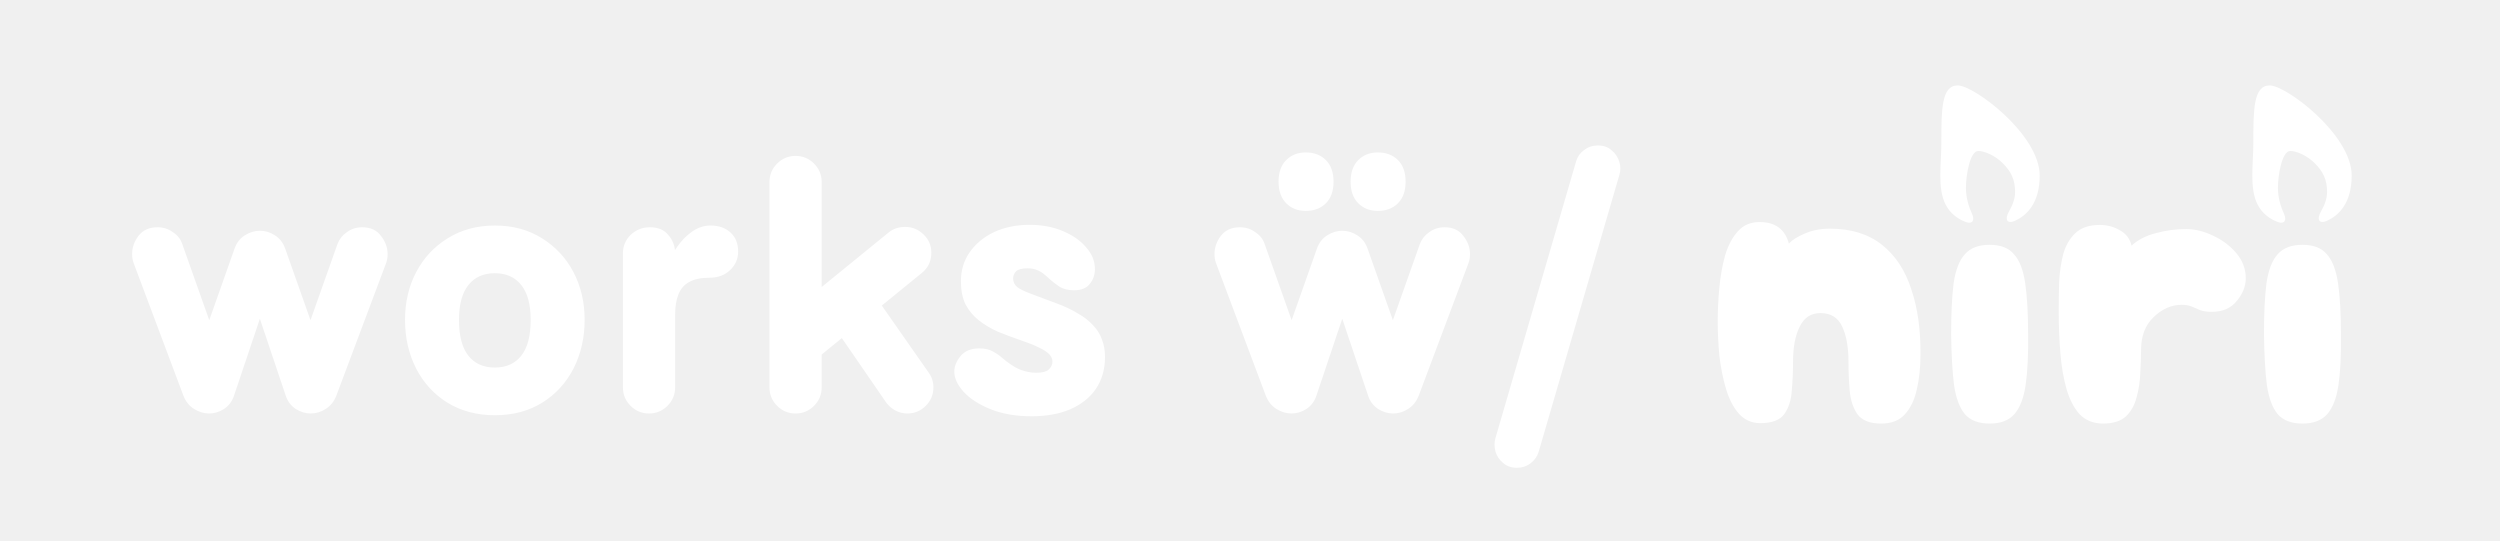
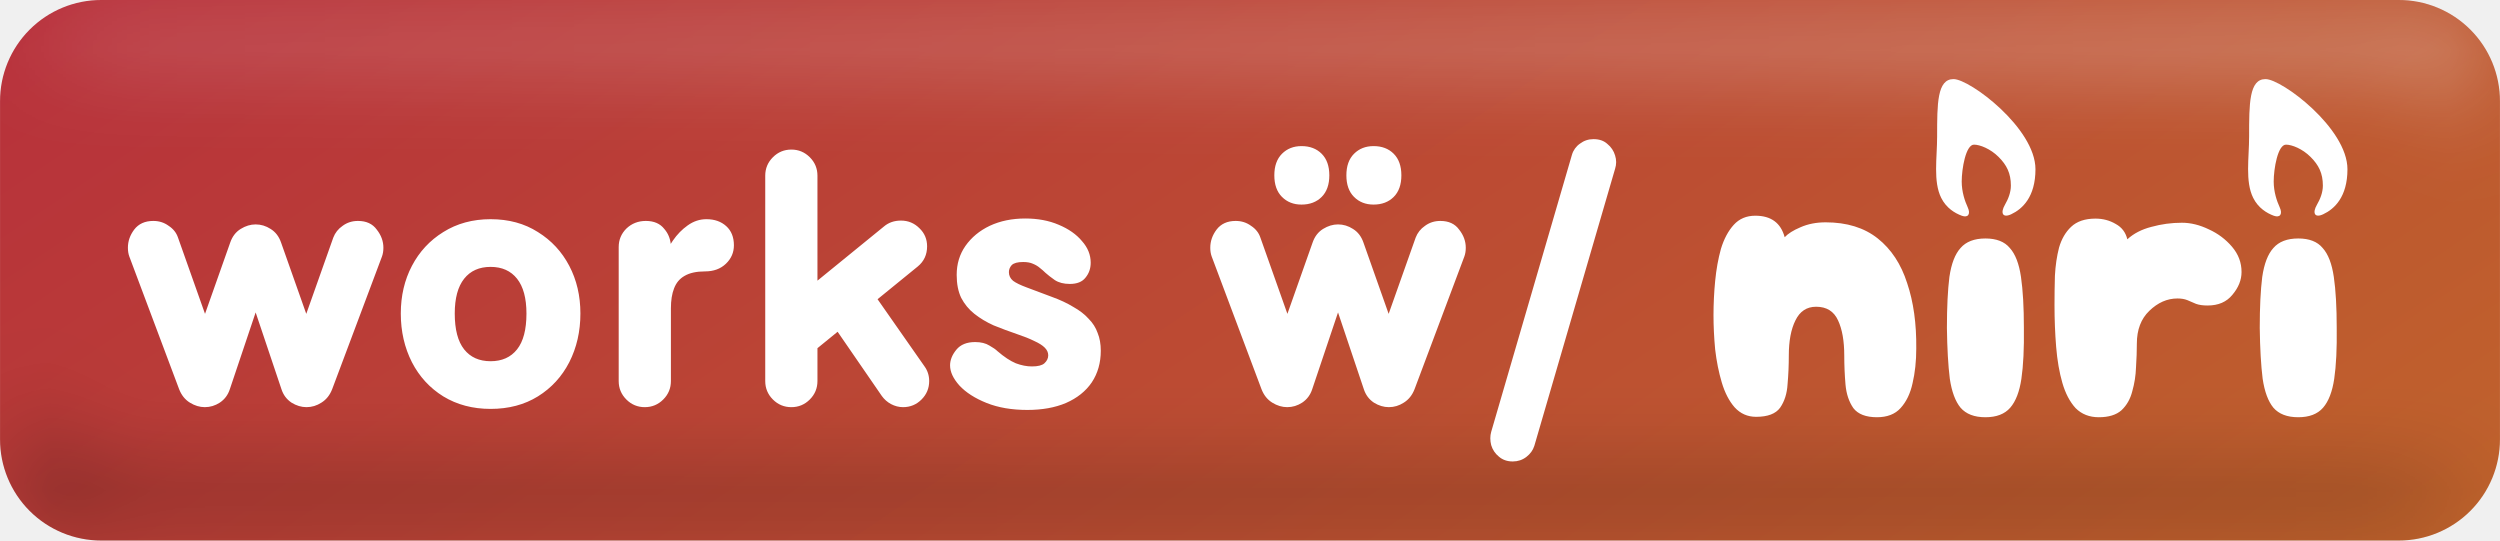
- <svg xmlns="http://www.w3.org/2000/svg" xmlns:xlink="http://www.w3.org/1999/xlink" width="2368" height="512" version="1.1" viewBox="0 0 626.53 135.47" id="svg9">
-   <defs id="defs9">
-     <linearGradient id="linearGradient9">
-       <stop style="stop-color:#b6273e;stop-opacity:1;" offset="0" id="stop9" />
-       <stop style="stop-color:#c16c29;stop-opacity:1;" offset="1" id="stop10" />
+ <svg xmlns="http://www.w3.org/2000/svg" xmlns:xlink="http://www.w3.org/1999/xlink" width="2368" height="512" viewBox="0 0 626.53 135.47">
+   <defs>
+     <linearGradient id="a">
+       <stop offset="0" style="stop-color:#b6273e;stop-opacity:1" />
+       <stop offset="1" style="stop-color:#c16c29;stop-opacity:1" />
    </linearGradient>
-     <linearGradient xlink:href="#linearGradient9" id="linearGradient10" x1="220.904" y1="132.956" x2="571.256" y2="652.374" gradientUnits="userSpaceOnUse" gradientTransform="translate(-82.815,-324.93)" />
-     <filter style="color-interpolation-filters:sRGB" id="filter11" x="-0.051" y="-0.237" width="1.102" height="1.474">
-       <feGaussianBlur stdDeviation="13.371" result="blur" id="feGaussianBlur11" />
+     <linearGradient xlink:href="#a" id="c" x1="220.904" x2="571.256" y1="132.956" y2="652.374" gradientTransform="translate(-82.815 -324.93)" gradientUnits="userSpaceOnUse" />
+     <linearGradient xlink:href="#a" id="b" x1="220.904" x2="571.256" y1="132.956" y2="652.374" gradientTransform="translate(7.172 -9.195)" gradientUnits="userSpaceOnUse" />
+     <clipPath id="f" clipPathUnits="userSpaceOnUse">
+       <path d="M115.387 315.735a25.345 25.345 0 0 0-25.4 25.4v84.67a25.345 25.345 0 0 0 25.4 25.4h575.73a25.345 25.345 0 0 0 25.4-25.4v-84.67a25.345 25.345 0 0 0-25.4-25.4z" style="fill:url(#b);fill-opacity:1;stroke-width:1;paint-order:stroke fill markers" />
+     </clipPath>
+     <filter id="d" width="1.102" height="1.474" x="-.051" y="-.237" style="color-interpolation-filters:sRGB">
+       <feGaussianBlur result="blur" stdDeviation="13.371" />
    </filter>
-     <clipPath clipPathUnits="userSpaceOnUse" id="clipPath3">
-       <use x="0" y="0" xlink:href="#g2" id="use3" />
-     </clipPath>
  </defs>
-   <g id="layer1">
-     <g id="g3" clip-path="url(#clipPath3)">
-       <g id="g2">
-         <path id="rect1" style="fill:url(#linearGradient10);fill-opacity:1;paint-order:stroke fill markers" d="M 25.4,0 C 11.328,0 -7.3e-5,11.329 -7.3e-5,25.4 v 84.67 c 0,14.072 11.329,25.4 25.4,25.4 h 575.73 c 14.072,0 25.4,-11.329 25.4,-25.4 V 25.4 C 626.53,11.329 615.202,0 601.13,0 Z" />
-         <g id="g11" style="fill:none;stroke:#ffffff;stroke-width:3.969;stroke-dasharray:none;stroke-opacity:1;filter:url(#filter11)" transform="translate(-89.98745,-315.7346)">
-           <path style="baseline-shift:baseline;display:inline;overflow:visible;opacity:1;vector-effect:none;fill:#ffffff;stroke:none;paint-order:stroke fill markers;enable-background:accumulate;stop-color:#000000;stop-opacity:1" d="m 693.149,315.814 -580.689,0.086 c -4.974,1.673 -8.066,0.25 -11.92,4.598 l 590.846,3.769 c 12.996,-0.057 25.142,13.365 25.142,26.372 l -0.009,-9.504 c 0,-6.881 -2.336,-20.204 -23.369,-25.321 z" id="path10" />
-           <path id="path13" style="baseline-shift:baseline;display:inline;overflow:visible;opacity:1;vector-effect:none;fill:#000000;stroke:none;paint-order:stroke fill markers;enable-background:accumulate;stop-color:#000000;stop-opacity:1" d="m 90.407,430.448 c 2.299,12.746 11.826,20.837 26.975,20.757 l 573.735,-5.2e-4 c 8.315,-0.867 13.886,-2.949 16.715,-6.244 0,0 -574.61,-0.004 -590.392,-0.388 -15.782,-0.383 -27.033,-14.124 -27.453,-35.041 z" />
-         </g>
-       </g>
-     </g>
-     <g id="g10" transform="translate(-81.75664,-318.463)">
-       <path id="path2" style="fill:#ffffff;fill-opacity:1;stroke-width:2.117;stroke-linecap:square;paint-order:stroke fill markers" d="m 572.395,339.87 c -4.107,5.2e-4 -4.107,6.162 -4.107,14.377 0,5.385 -1.027,11.296 1.027,15.404 1.266,2.533 3.389,3.818 5.16,4.469 1.621,0.596 2.226,-0.483 1.503,-2.055 -0.766,-1.667 -1.529,-3.967 -1.529,-6.521 0,-3.205 1.027,-9.243 3.081,-9.243 1.47,0 4.108,1.027 6.162,3.081 2.054,2.054 3.08,4.108 3.08,7.188 0,1.72 -0.677,3.397 -1.482,4.784 -1.198,2.064 -0.601,3.404 1.552,2.399 2.843,-1.327 6.091,-4.36 6.091,-11.291 0,-10.269 -16.429,-22.591 -20.538,-22.592 z m 78.19,0 c -4.108,0 -4.107,6.161 -4.107,14.377 0,5.385 -1.027,11.296 1.027,15.404 1.266,2.533 3.389,3.818 5.16,4.469 1.621,0.596 2.225,-0.483 1.503,-2.055 -0.766,-1.667 -1.529,-3.967 -1.529,-6.521 0,-3.205 1.027,-9.243 3.081,-9.243 1.47,0 4.108,1.027 6.162,3.081 2.054,2.054 3.08,4.108 3.08,7.188 0,1.72 -0.678,3.397 -1.483,4.784 -1.198,2.064 -0.601,3.404 1.553,2.399 2.843,-1.327 6.091,-4.36 6.091,-11.291 0,-10.269 -16.431,-22.592 -20.538,-22.592 z m -127.869,34.241 c -2.212,0 -4.01,0.76 -5.393,2.282 -1.383,1.521 -2.455,3.526 -3.215,6.015 -0.691,2.489 -1.175,5.185 -1.452,8.089 -0.277,2.904 -0.415,5.739 -0.415,8.504 0,2.766 0.138,5.635 0.415,8.608 0.346,2.973 0.899,5.739 1.659,8.297 0.76,2.558 1.832,4.632 3.215,6.223 1.452,1.59 3.25,2.385 5.393,2.385 2.904,0 4.909,-0.76 6.015,-2.282 1.106,-1.59 1.729,-3.561 1.867,-5.911 0.207,-2.351 0.311,-4.736 0.311,-7.156 0,-3.664 0.553,-6.603 1.659,-8.815 1.106,-2.282 2.835,-3.423 5.185,-3.423 2.627,0 4.459,1.141 5.496,3.423 1.037,2.212 1.556,5.151 1.556,8.815 0,2.42 0.104,4.84 0.311,7.26 0.207,2.351 0.864,4.321 1.97,5.911 1.175,1.521 3.146,2.282 5.911,2.282 l -5.2e-4,5.1e-4 c 2.558,0 4.529,-0.761 5.911,-2.282 1.452,-1.59 2.455,-3.664 3.008,-6.223 0.622,-2.627 0.933,-5.531 0.933,-8.711 0.069,-6.223 -0.691,-11.684 -2.282,-16.386 -1.521,-4.771 -3.976,-8.505 -7.364,-11.201 -3.388,-2.696 -7.743,-4.044 -13.067,-4.044 -2.351,0 -4.46,0.415 -6.326,1.244 -1.798,0.76 -3.111,1.59 -3.941,2.489 -0.968,-3.595 -3.423,-5.393 -7.364,-5.393 z m 85.254,0.726 c -2.627,0 -4.667,0.692 -6.119,2.074 -1.383,1.314 -2.385,3.042 -3.008,5.185 -0.553,2.143 -0.899,4.494 -1.037,7.052 -0.069,2.489 -0.103,4.944 -0.103,7.364 0,3.595 0.138,7.087 0.414,10.475 0.277,3.388 0.796,6.395 1.556,9.022 0.761,2.627 1.867,4.736 3.319,6.326 1.521,1.521 3.457,2.282 5.808,2.282 2.489,0 4.391,-0.588 5.704,-1.763 1.314,-1.245 2.212,-2.834 2.696,-4.77 0.553,-1.936 0.865,-3.941 0.934,-6.015 0.138,-2.143 0.207,-4.114 0.207,-5.911 0,-3.457 1.037,-6.188 3.111,-8.193 2.143,-2.074 4.494,-3.112 7.052,-3.112 0.968,3e-5 1.797,0.138 2.489,0.415 0.691,0.277 1.418,0.588 2.178,0.933 0.761,0.277 1.728,0.415 2.904,0.415 2.696,0 4.771,-0.899 6.223,-2.697 1.521,-1.798 2.282,-3.699 2.282,-5.704 0,-2.351 -0.795,-4.46 -2.385,-6.326 -1.59,-1.867 -3.526,-3.319 -5.808,-4.356 -2.282,-1.106 -4.529,-1.659 -6.741,-1.659 -2.627,0 -5.185,0.346 -7.674,1.037 -2.42,0.622 -4.425,1.659 -6.015,3.111 -0.415,-1.728 -1.383,-3.007 -2.904,-3.837 -1.521,-0.899 -3.215,-1.348 -5.082,-1.348 z m -27.585,4.979 c -2.766,0 -4.84,0.795 -6.223,2.385 -1.383,1.521 -2.316,3.941 -2.8,7.26 -0.415,3.318 -0.622,7.571 -0.622,12.756 0.069,5.185 0.311,9.437 0.726,12.756 0.484,3.25 1.383,5.669 2.697,7.26 1.383,1.59 3.457,2.385 6.223,2.385 2.766,0 4.84,-0.795 6.223,-2.385 1.383,-1.59 2.316,-4.01 2.8,-7.26 0.484,-3.318 0.691,-7.57 0.622,-12.756 0,-5.185 -0.242,-9.437 -0.726,-12.756 -0.484,-3.319 -1.417,-5.739 -2.8,-7.26 -1.314,-1.59 -3.353,-2.385 -6.119,-2.385 z m 78.402,0 c -2.766,0 -4.84,0.795 -6.223,2.385 -1.383,1.521 -2.316,3.941 -2.8,7.26 -0.415,3.318 -0.622,7.571 -0.622,12.756 0.069,5.185 0.311,9.437 0.726,12.756 0.484,3.25 1.383,5.669 2.697,7.26 1.383,1.59 3.457,2.385 6.223,2.385 2.766,0 4.84,-0.795 6.223,-2.385 1.383,-1.59 2.316,-4.01 2.8,-7.26 0.484,-3.318 0.691,-7.57 0.622,-12.756 0,-5.185 -0.242,-9.437 -0.726,-12.756 -0.484,-3.319 -1.417,-5.739 -2.8,-7.26 -1.314,-1.59 -3.354,-2.385 -6.119,-2.385 z" />
-       <path id="path8" style="font-variation-settings:'wght' 800;fill:#ffffff;fill-opacity:1;paint-order:stroke fill markers" d="m 482.174,354.921 c -1.279,0 -2.414,0.378 -3.402,1.134 -0.989,0.698 -1.657,1.629 -2.006,2.792 l -20.239,69.44 c -0.291,1.047 -0.291,2.151 0,3.315 0.349,1.163 0.989,2.123 1.919,2.879 0.93,0.814 2.093,1.221 3.489,1.221 1.279,0 2.414,-0.378 3.402,-1.134 0.989,-0.756 1.657,-1.687 2.006,-2.792 l 5.605,-19.232 14.634,-50.208 c 0.349,-1.105 0.349,-2.21 0,-3.315 -0.349,-1.163 -0.989,-2.123 -1.919,-2.879 -0.872,-0.814 -2.035,-1.221 -3.489,-1.221 z m -73.192,1.745 c -1.977,0 -3.606,0.64 -4.885,1.919 -1.279,1.279 -1.919,3.082 -1.919,5.409 0,2.326 0.64,4.129 1.919,5.409 1.279,1.279 2.908,1.919 4.885,1.919 2.094,0 3.78,-0.639 5.06,-1.919 1.279,-1.279 1.919,-3.082 1.919,-5.409 0,-2.326 -0.64,-4.129 -1.919,-5.409 -1.279,-1.279 -2.966,-1.919 -5.06,-1.919 z m 18.058,0 c -1.977,0 -3.606,0.64 -4.885,1.919 -1.279,1.279 -1.919,3.082 -1.919,5.409 0,2.326 0.64,4.129 1.919,5.409 1.279,1.279 2.908,1.919 4.885,1.919 2.094,0 3.78,-0.639 5.06,-1.919 1.279,-1.279 1.919,-3.082 1.919,-5.409 0,-2.326 -0.639,-4.129 -1.919,-5.409 -1.279,-1.279 -2.966,-1.919 -5.06,-1.919 z m -145.907,0.872 c -1.803,0 -3.344,0.639 -4.623,1.919 -1.279,1.279 -1.919,2.821 -1.919,4.624 v 51.469 c 0,1.803 0.64,3.344 1.919,4.624 1.279,1.279 2.82,1.919 4.623,1.919 1.803,0 3.344,-0.64 4.624,-1.919 1.279,-1.279 1.919,-2.821 1.919,-4.624 v -8.237 l 5.054,-4.117 11.085,16.105 c 0.582,0.814 1.338,1.483 2.268,2.007 0.989,0.523 2.007,0.785 3.054,0.785 1.802,-2.5e-4 3.343,-0.64 4.623,-1.919 1.279,-1.279 1.919,-2.821 1.919,-4.624 0,-1.396 -0.407,-2.646 -1.221,-3.751 l -11.715,-16.756 10.059,-8.193 c 1.57,-1.279 2.355,-2.966 2.355,-5.06 0,-1.803 -0.639,-3.315 -1.919,-4.536 -1.279,-1.279 -2.821,-1.919 -4.624,-1.919 -1.687,0 -3.112,0.494 -4.275,1.483 l -16.662,13.572 v -26.308 c 0,-1.803 -0.64,-3.344 -1.919,-4.624 -1.279,-1.279 -2.821,-1.919 -4.624,-1.919 z m 58.623,17.272 c -3.315,0 -6.281,0.611 -8.898,1.832 -2.559,1.221 -4.594,2.908 -6.106,5.06 -1.454,2.094 -2.181,4.507 -2.181,7.241 0,2.268 0.378,4.187 1.134,5.757 0.814,1.57 1.919,2.908 3.315,4.013 1.396,1.105 2.995,2.064 4.798,2.878 1.861,0.756 3.81,1.483 5.845,2.181 1.745,0.582 3.198,1.163 4.362,1.745 1.163,0.523 2.035,1.076 2.617,1.657 0.582,0.582 0.872,1.221 0.872,1.919 0,0.756 -0.32,1.425 -0.96,2.006 -0.582,0.523 -1.628,0.785 -3.14,0.785 -1.279,0 -2.617,-0.262 -4.013,-0.785 -1.396,-0.582 -2.937,-1.599 -4.624,-3.053 -0.407,-0.407 -1.076,-0.872 -2.006,-1.396 -0.931,-0.582 -2.123,-0.872 -3.577,-0.872 -2.094,0 -3.664,0.64 -4.711,1.919 -1.047,1.279 -1.57,2.588 -1.57,3.925 0,1.628 0.785,3.315 2.355,5.06 1.628,1.745 3.897,3.198 6.804,4.362 2.908,1.163 6.311,1.745 10.207,1.745 3.722,-1.1e-4 6.949,-0.582 9.682,-1.745 2.792,-1.221 4.944,-2.937 6.456,-5.147 1.512,-2.268 2.268,-4.914 2.268,-7.938 0,-1.687 -0.262,-3.169 -0.785,-4.449 -0.465,-1.338 -1.221,-2.53 -2.268,-3.577 -0.989,-1.105 -2.268,-2.093 -3.839,-2.966 -1.512,-0.93 -3.315,-1.774 -5.409,-2.53 -2.617,-0.989 -4.711,-1.774 -6.281,-2.355 -1.57,-0.582 -2.705,-1.134 -3.402,-1.658 -0.698,-0.582 -1.046,-1.308 -1.046,-2.181 0,-0.64 0.232,-1.221 0.698,-1.745 0.523,-0.523 1.483,-0.785 2.879,-0.785 0.989,0 1.803,0.145 2.443,0.436 0.698,0.291 1.279,0.64 1.745,1.047 0.523,0.407 0.989,0.814 1.396,1.221 0.582,0.523 1.367,1.134 2.355,1.832 0.989,0.64 2.239,0.96 3.751,0.96 1.803,0 3.112,-0.524 3.926,-1.57 0.872,-1.047 1.308,-2.297 1.308,-3.751 0,-1.977 -0.727,-3.78 -2.181,-5.409 -1.396,-1.687 -3.344,-3.053 -5.845,-4.1 -2.443,-1.047 -5.234,-1.57 -8.374,-1.57 z m -79.908,0.174 c -1.687,0 -3.257,0.524 -4.711,1.57 -1.396,0.989 -2.617,2.239 -3.664,3.751 -0.197,0.289 -0.386,0.578 -0.569,0.867 -0.153,-1.431 -0.69,-2.679 -1.612,-3.746 -1.047,-1.338 -2.588,-2.006 -4.624,-2.006 -1.919,0 -3.547,0.639 -4.885,1.919 -1.279,1.279 -1.919,2.821 -1.919,4.624 v 33.586 c 0,1.803 0.64,3.344 1.919,4.624 1.279,1.279 2.821,1.919 4.624,1.919 v -5.2e-4 c 1.803,0 3.344,-0.64 4.624,-1.919 1.279,-1.279 1.919,-2.82 1.919,-4.623 v -18.232 c 0,-1.977 0.262,-3.635 0.785,-4.972 0.523,-1.396 1.396,-2.443 2.617,-3.14 1.279,-0.756 2.995,-1.134 5.147,-1.134 2.152,0 3.896,-0.64 5.234,-1.919 1.338,-1.279 2.007,-2.821 2.007,-4.624 0,-2.036 -0.64,-3.635 -1.919,-4.798 -1.279,-1.163 -2.937,-1.745 -4.972,-1.745 z m -54.087,5.2e-4 c -4.478,0 -8.432,1.076 -11.864,3.228 -3.373,2.094 -5.99,4.914 -7.851,8.462 -1.861,3.547 -2.792,7.531 -2.792,11.951 0,4.478 0.931,8.549 2.792,12.213 1.861,3.606 4.478,6.456 7.851,8.55 3.431,2.094 7.386,3.14 11.864,3.14 4.536,0 8.491,-1.047 11.864,-3.14 3.373,-2.094 5.99,-4.944 7.851,-8.55 1.861,-3.664 2.792,-7.735 2.792,-12.213 0,-4.42 -0.931,-8.403 -2.792,-11.951 -1.861,-3.548 -4.478,-6.368 -7.851,-8.462 -3.373,-2.152 -7.328,-3.228 -11.864,-3.228 z m -84.532,0.436 c -2.094,0 -3.693,0.727 -4.798,2.181 -1.047,1.396 -1.57,2.908 -1.57,4.536 0,0.814 0.116,1.542 0.349,2.181 l 12.475,33.237 c 0.582,1.512 1.483,2.646 2.704,3.402 1.221,0.756 2.472,1.134 3.751,1.134 1.338,0 2.588,-0.378 3.751,-1.134 1.221,-0.814 2.065,-1.948 2.53,-3.402 l 6.456,-19.208 6.455,19.208 c 0.465,1.454 1.309,2.588 2.53,3.402 1.221,0.756 2.472,1.134 3.751,1.134 1.338,0 2.588,-0.378 3.751,-1.134 1.221,-0.756 2.123,-1.89 2.704,-3.402 l 12.475,-33.237 c 0.233,-0.64 0.349,-1.367 0.349,-2.181 0,-1.628 -0.553,-3.14 -1.658,-4.536 -1.047,-1.454 -2.617,-2.181 -4.711,-2.181 -1.454,0 -2.733,0.407 -3.838,1.221 -1.105,0.756 -1.89,1.745 -2.355,2.966 l -6.767,19.102 -6.319,-17.88 c -0.523,-1.512 -1.396,-2.646 -2.617,-3.402 -1.163,-0.756 -2.413,-1.134 -3.751,-1.134 -1.279,7e-5 -2.53,0.378 -3.751,1.134 -1.221,0.756 -2.094,1.89 -2.617,3.402 l -6.319,17.88 -6.767,-19.102 c -0.407,-1.221 -1.192,-2.21 -2.355,-2.966 -1.105,-0.814 -2.384,-1.221 -3.838,-1.221 z m 271.265,5.2e-4 c -2.094,0 -3.693,0.727 -4.798,2.181 -1.047,1.396 -1.57,2.908 -1.57,4.536 0,0.814 0.116,1.541 0.349,2.181 l 12.475,33.237 c 0.582,1.512 1.483,2.646 2.704,3.402 1.221,0.756 2.472,1.134 3.751,1.134 1.338,-10e-6 2.588,-0.378 3.751,-1.134 1.221,-0.814 2.064,-1.948 2.53,-3.402 l 6.456,-19.207 6.456,19.207 c 0.465,1.454 1.308,2.588 2.53,3.402 1.221,0.756 2.472,1.134 3.751,1.134 1.338,0 2.588,-0.378 3.751,-1.134 1.221,-0.756 2.123,-1.89 2.704,-3.402 l 12.475,-33.237 c 0.233,-0.64 0.349,-1.367 0.349,-2.181 0,-1.628 -0.552,-3.14 -1.657,-4.536 -1.047,-1.454 -2.617,-2.181 -4.711,-2.181 -1.454,0 -2.734,0.407 -3.839,1.221 -1.105,0.756 -1.89,1.744 -2.355,2.966 l -6.767,19.102 -6.319,-17.881 c -0.523,-1.512 -1.396,-2.646 -2.617,-3.402 -1.163,-0.756 -2.414,-1.134 -3.751,-1.134 -1.279,7e-5 -2.53,0.378 -3.751,1.134 -1.221,0.756 -2.094,1.89 -2.617,3.402 l -6.319,17.881 -6.767,-19.102 c -0.407,-1.221 -1.192,-2.21 -2.355,-2.966 -1.105,-0.814 -2.385,-1.221 -3.839,-1.221 z m -186.733,11.515 c 2.85,0 5.06,0.988 6.63,2.966 1.57,1.977 2.355,4.885 2.355,8.724 0,4.013 -0.785,7.008 -2.355,8.985 -1.57,1.977 -3.781,2.966 -6.63,2.966 -2.85,0 -5.059,-0.989 -6.63,-2.966 -1.57,-1.977 -2.355,-4.972 -2.355,-8.985 0,-3.838 0.785,-6.746 2.355,-8.724 1.57,-1.977 3.78,-2.966 6.63,-2.966 z" />
-     </g>
+   <path d="M25.4 0A25.345 25.345 0 0 0 0 25.4v84.67a25.345 25.345 0 0 0 25.4 25.4h575.73a25.345 25.345 0 0 0 25.4-25.4V25.4A25.345 25.345 0 0 0 601.13 0Z" style="fill:url(#c);fill-opacity:1;paint-order:stroke fill markers" />
+   <g stroke="none" clip-path="url(#f)" style="fill:none;stroke:#fff;stroke-width:3.969;stroke-dasharray:none;stroke-opacity:1;filter:url(#d)" transform="translate(-89.987 -315.735)">
+     <path d="m693.149 315.814-580.689.086c-4.974 1.673-8.066.25-11.92 4.598l590.845 3.77c12.996-.058 25.142 13.365 25.142 26.371l-.01-9.504c0-6.882-2.335-20.204-23.368-25.321" style="baseline-shift:baseline;display:inline;overflow:visible;opacity:1;vector-effect:none;fill:#fff;stroke:none;paint-order:stroke fill markers;enable-background:accumulate;stop-color:#000;stop-opacity:1" />
+     <path d="M90.407 430.448c2.3 12.746 11.827 20.837 26.976 20.757h573.734q12.473-1.302 16.715-6.245s-574.61-.004-590.392-.387-27.033-14.125-27.453-35.041z" style="baseline-shift:baseline;display:inline;overflow:visible;opacity:1;vector-effect:none;fill:#000;stroke:none;paint-order:stroke fill markers;enable-background:accumulate;stop-color:#000;stop-opacity:1" />
  </g>
+   <path d="M572.395 339.87c-4.108 0-4.108 6.162-4.108 14.377 0 5.384-1.027 11.296 1.027 15.403 1.266 2.533 3.39 3.818 5.16 4.47 1.62.596 2.226-.484 1.503-2.056-.766-1.667-1.528-3.967-1.528-6.521 0-3.205 1.026-9.243 3.08-9.243 1.47 0 4.108 1.028 6.162 3.081s3.08 4.108 3.08 7.189c0 1.72-.677 3.397-1.482 4.784-1.198 2.063-.601 3.404 1.553 2.398 2.842-1.326 6.09-4.36 6.09-11.29 0-10.269-16.429-22.591-20.537-22.592m78.19 0c-4.108 0-4.107 6.161-4.107 14.377 0 5.384-1.027 11.296 1.026 15.403 1.267 2.533 3.39 3.818 5.16 4.47 1.621.596 2.226-.484 1.503-2.056-.766-1.667-1.528-3.967-1.528-6.521 0-3.205 1.027-9.243 3.08-9.243 1.47 0 4.108 1.028 6.162 3.081s3.08 4.108 3.08 7.189c0 1.72-.677 3.397-1.482 4.784-1.198 2.063-.6 3.404 1.553 2.398 2.843-1.326 6.091-4.36 6.091-11.29 0-10.27-16.43-22.592-20.538-22.592m-127.87 34.24q-3.318 0-5.392 2.282t-3.215 6.015q-1.037 3.735-1.452 8.09a90 90 0 0 0-.415 8.504q0 4.148.415 8.608.519 4.46 1.66 8.296 1.14 3.838 3.214 6.223 2.178 2.385 5.393 2.385 4.356 0 6.015-2.282 1.66-2.385 1.867-5.911.311-3.525.311-7.156 0-5.497 1.66-8.815 1.659-3.423 5.185-3.423 3.941 0 5.497 3.423 1.556 3.318 1.556 8.815 0 3.63.31 7.26.312 3.526 1.971 5.911 1.764 2.282 5.912 2.282 3.836 0 5.91-2.282 2.178-2.385 3.008-6.222.933-3.941.933-8.712.105-9.333-2.281-16.386-2.282-7.155-7.364-11.2t-13.066-4.045q-3.526 0-6.327 1.244-2.696 1.14-3.94 2.49-1.453-5.394-7.364-5.393m85.254.726q-3.94 0-6.118 2.075-2.075 1.97-3.008 5.185-.83 3.215-1.037 7.052a265 265 0 0 0-.103 7.363q0 5.394.414 10.475.416 5.082 1.556 9.023t3.319 6.326q2.281 2.282 5.807 2.282 3.734 0 5.705-1.763 1.97-1.868 2.696-4.77.83-2.905.933-6.016.208-3.215.208-5.912 0-5.185 3.11-8.193 3.216-3.111 7.053-3.111 1.452 0 2.489.415t2.178.933q1.14.415 2.904.415 4.044 0 6.222-2.696 2.282-2.697 2.282-5.704 0-3.526-2.385-6.326-2.385-2.801-5.808-4.356-3.423-1.66-6.741-1.66a28.5 28.5 0 0 0-7.675 1.038q-3.63.933-6.015 3.11-.622-2.592-2.904-3.837-2.28-1.348-5.082-1.348m-27.585 4.98q-4.148 0-6.222 2.384-2.075 2.281-2.8 7.26-.623 4.977-.623 12.756.105 7.778.726 12.756.726 4.875 2.697 7.26 2.074 2.385 6.222 2.385t6.223-2.386 2.8-7.26q.726-4.977.622-12.755 0-7.778-.726-12.756t-2.8-7.26q-1.97-2.385-6.119-2.385m78.403 0q-4.149 0-6.223 2.384-2.074 2.281-2.8 7.26-.622 4.977-.622 12.756.103 7.778.726 12.756.726 4.875 2.696 7.26 2.074 2.385 6.223 2.385 4.148 0 6.222-2.386 2.075-2.385 2.8-7.26.727-4.977.623-12.755 0-7.778-.726-12.756t-2.8-7.26q-1.971-2.385-6.12-2.385" style="fill:#fff;fill-opacity:1;stroke-width:2.117;stroke-linecap:square;paint-order:stroke fill markers" transform="translate(-82.815 -320.05)" />
+   <path d="M482.174 354.92q-1.92 0-3.402 1.134a5.13 5.13 0 0 0-2.007 2.792l-20.239 69.44q-.435 1.57 0 3.315a5.76 5.76 0 0 0 1.92 2.879q1.395 1.221 3.489 1.221 1.92 0 3.402-1.134 1.484-1.134 2.007-2.791l5.605-19.232 14.634-50.208a5.38 5.38 0 0 0 0-3.315 5.76 5.76 0 0 0-1.92-2.88q-1.308-1.22-3.489-1.22m-73.192 1.746q-2.966 0-4.885 1.92-1.92 1.918-1.92 5.408t1.92 5.408q1.92 1.92 4.885 1.92 3.14 0 5.06-1.92t1.919-5.408-1.92-5.409-5.06-1.92m18.058 0q-2.966 0-4.885 1.92-1.92 1.918-1.92 5.408t1.92 5.408q1.92 1.92 4.885 1.92 3.14 0 5.06-1.92t1.919-5.408-1.92-5.409-5.059-1.92m-145.907.872q-2.705 0-4.623 1.919-1.92 1.919-1.92 4.624v51.468q0 2.705 1.92 4.624 1.92 1.92 4.623 1.92 2.705 0 4.623-1.92 1.92-1.919 1.92-4.624v-8.236l5.053-4.117 11.086 16.105a6.9 6.9 0 0 0 2.268 2.006q1.484.786 3.053.785 2.704 0 4.623-1.919t1.919-4.624q0-2.093-1.221-3.75l-11.716-16.757 10.06-8.193q2.354-1.92 2.354-5.06 0-2.704-1.918-4.536-1.92-1.92-4.624-1.92-2.53 0-4.275 1.483l-16.662 13.573V364.08q0-2.705-1.92-4.624-1.92-1.92-4.623-1.919m58.622 17.272q-4.972 0-8.898 1.832-3.838 1.832-6.106 5.06-2.181 3.14-2.181 7.24 0 3.403 1.134 5.758a12.3 12.3 0 0 0 3.315 4.013q2.094 1.658 4.798 2.879a112 112 0 0 0 5.845 2.181q2.617.873 4.362 1.745 1.744.785 2.617 1.657.872.873.872 1.92 0 1.133-.96 2.006-.872.785-3.14.785-1.92 0-4.013-.785-2.094-.873-4.624-3.054-.61-.61-2.006-1.395-1.395-.873-3.576-.873-3.142 0-4.711 1.92-1.57 1.918-1.57 3.925 0 2.442 2.355 5.06 2.442 2.617 6.804 4.361 4.362 1.745 10.207 1.745 5.583 0 9.683-1.745 4.187-1.831 6.455-5.147 2.268-3.402 2.269-7.938 0-2.53-.785-4.449-.699-2.007-2.269-3.577-1.482-1.657-3.838-2.966-2.268-1.395-5.409-2.53-3.925-1.482-6.28-2.355-2.356-.872-3.403-1.658-1.047-.872-1.047-2.18 0-.96.698-1.745.785-.786 2.879-.785 1.483 0 2.443.436 1.047.436 1.744 1.047.786.61 1.396 1.221.873.786 2.356 1.832 1.482.96 3.75.96 2.705 0 3.926-1.57 1.31-1.572 1.309-3.752 0-2.965-2.18-5.409-2.095-2.53-5.846-4.1-3.664-1.57-8.375-1.57m-79.907.175q-2.53 0-4.711 1.57-2.094 1.484-3.664 3.751-.295.434-.57.867-.229-2.145-1.61-3.746-1.571-2.006-4.625-2.006-2.878 0-4.885 1.919-1.92 1.919-1.919 4.624v33.585q0 2.705 1.92 4.624 1.918 1.92 4.623 1.92v-.001q2.704 0 4.624-1.92t1.919-4.623v-18.232q0-2.966.785-4.972.785-2.094 2.617-3.14 1.92-1.135 5.147-1.135t5.234-1.919q2.006-1.919 2.006-4.624 0-3.053-1.919-4.797-1.92-1.745-4.972-1.745m-54.087 0q-6.717 0-11.864 3.228-5.06 3.14-7.851 8.462-2.792 5.32-2.792 11.95 0 6.718 2.792 12.214 2.79 5.407 7.851 8.55 5.147 3.14 11.864 3.14 6.804 0 11.864-3.14 5.06-3.143 7.851-8.55 2.792-5.496 2.792-12.213 0-6.63-2.792-11.951-2.79-5.322-7.851-8.462-5.06-3.228-11.864-3.228m-84.532.436q-3.14 0-4.798 2.18-1.57 2.094-1.57 4.537 0 1.221.349 2.181l12.475 33.237q.872 2.268 2.704 3.402t3.751 1.134q2.007 0 3.751-1.134 1.832-1.221 2.53-3.402l6.456-19.207 6.455 19.207q.698 2.181 2.53 3.402 1.832 1.134 3.751 1.134 2.007 0 3.75-1.134 1.833-1.134 2.705-3.402l12.475-33.237q.35-.96.35-2.181 0-2.443-1.658-4.537-1.571-2.18-4.711-2.18-2.18 0-3.838 1.22-1.657 1.136-2.356 2.967l-6.766 19.102-6.32-17.88q-.784-2.27-2.617-3.403-1.744-1.134-3.75-1.134-1.92 0-3.752 1.134t-2.617 3.402l-6.319 17.88-6.766-19.1q-.612-1.833-2.356-2.967-1.657-1.221-3.838-1.221m271.265 0q-3.14 0-4.798 2.181-1.57 2.094-1.57 4.536 0 1.221.349 2.181l12.475 33.237q.872 2.268 2.704 3.402t3.751 1.134q2.007 0 3.752-1.134 1.83-1.221 2.53-3.402l6.455-19.206 6.455 19.206q.699 2.181 2.53 3.402 1.832 1.134 3.751 1.134 2.007 0 3.752-1.134 1.83-1.134 2.704-3.402l12.475-33.237q.349-.96.349-2.18 0-2.444-1.658-4.537-1.57-2.18-4.71-2.18-2.182 0-3.84 1.22-1.657 1.134-2.355 2.966l-6.766 19.102-6.319-17.88q-.785-2.27-2.617-3.403-1.745-1.134-3.751-1.134-1.92 0-3.752 1.134-1.83 1.134-2.617 3.402l-6.318 17.881-6.767-19.102q-.61-1.832-2.355-2.966-1.658-1.22-3.839-1.22M205.76 386.937q4.275 0 6.63 2.965 2.355 2.967 2.356 8.724 0 6.02-2.356 8.985-2.355 2.967-6.63 2.967t-6.63-2.967-2.355-8.985q0-5.757 2.355-8.724 2.355-2.965 6.63-2.965" style="font-variation-settings:&quot;wght&quot;800;fill:#fff;fill-opacity:1;paint-order:stroke fill markers" transform="translate(-82.815 -320.05)" />
</svg>
